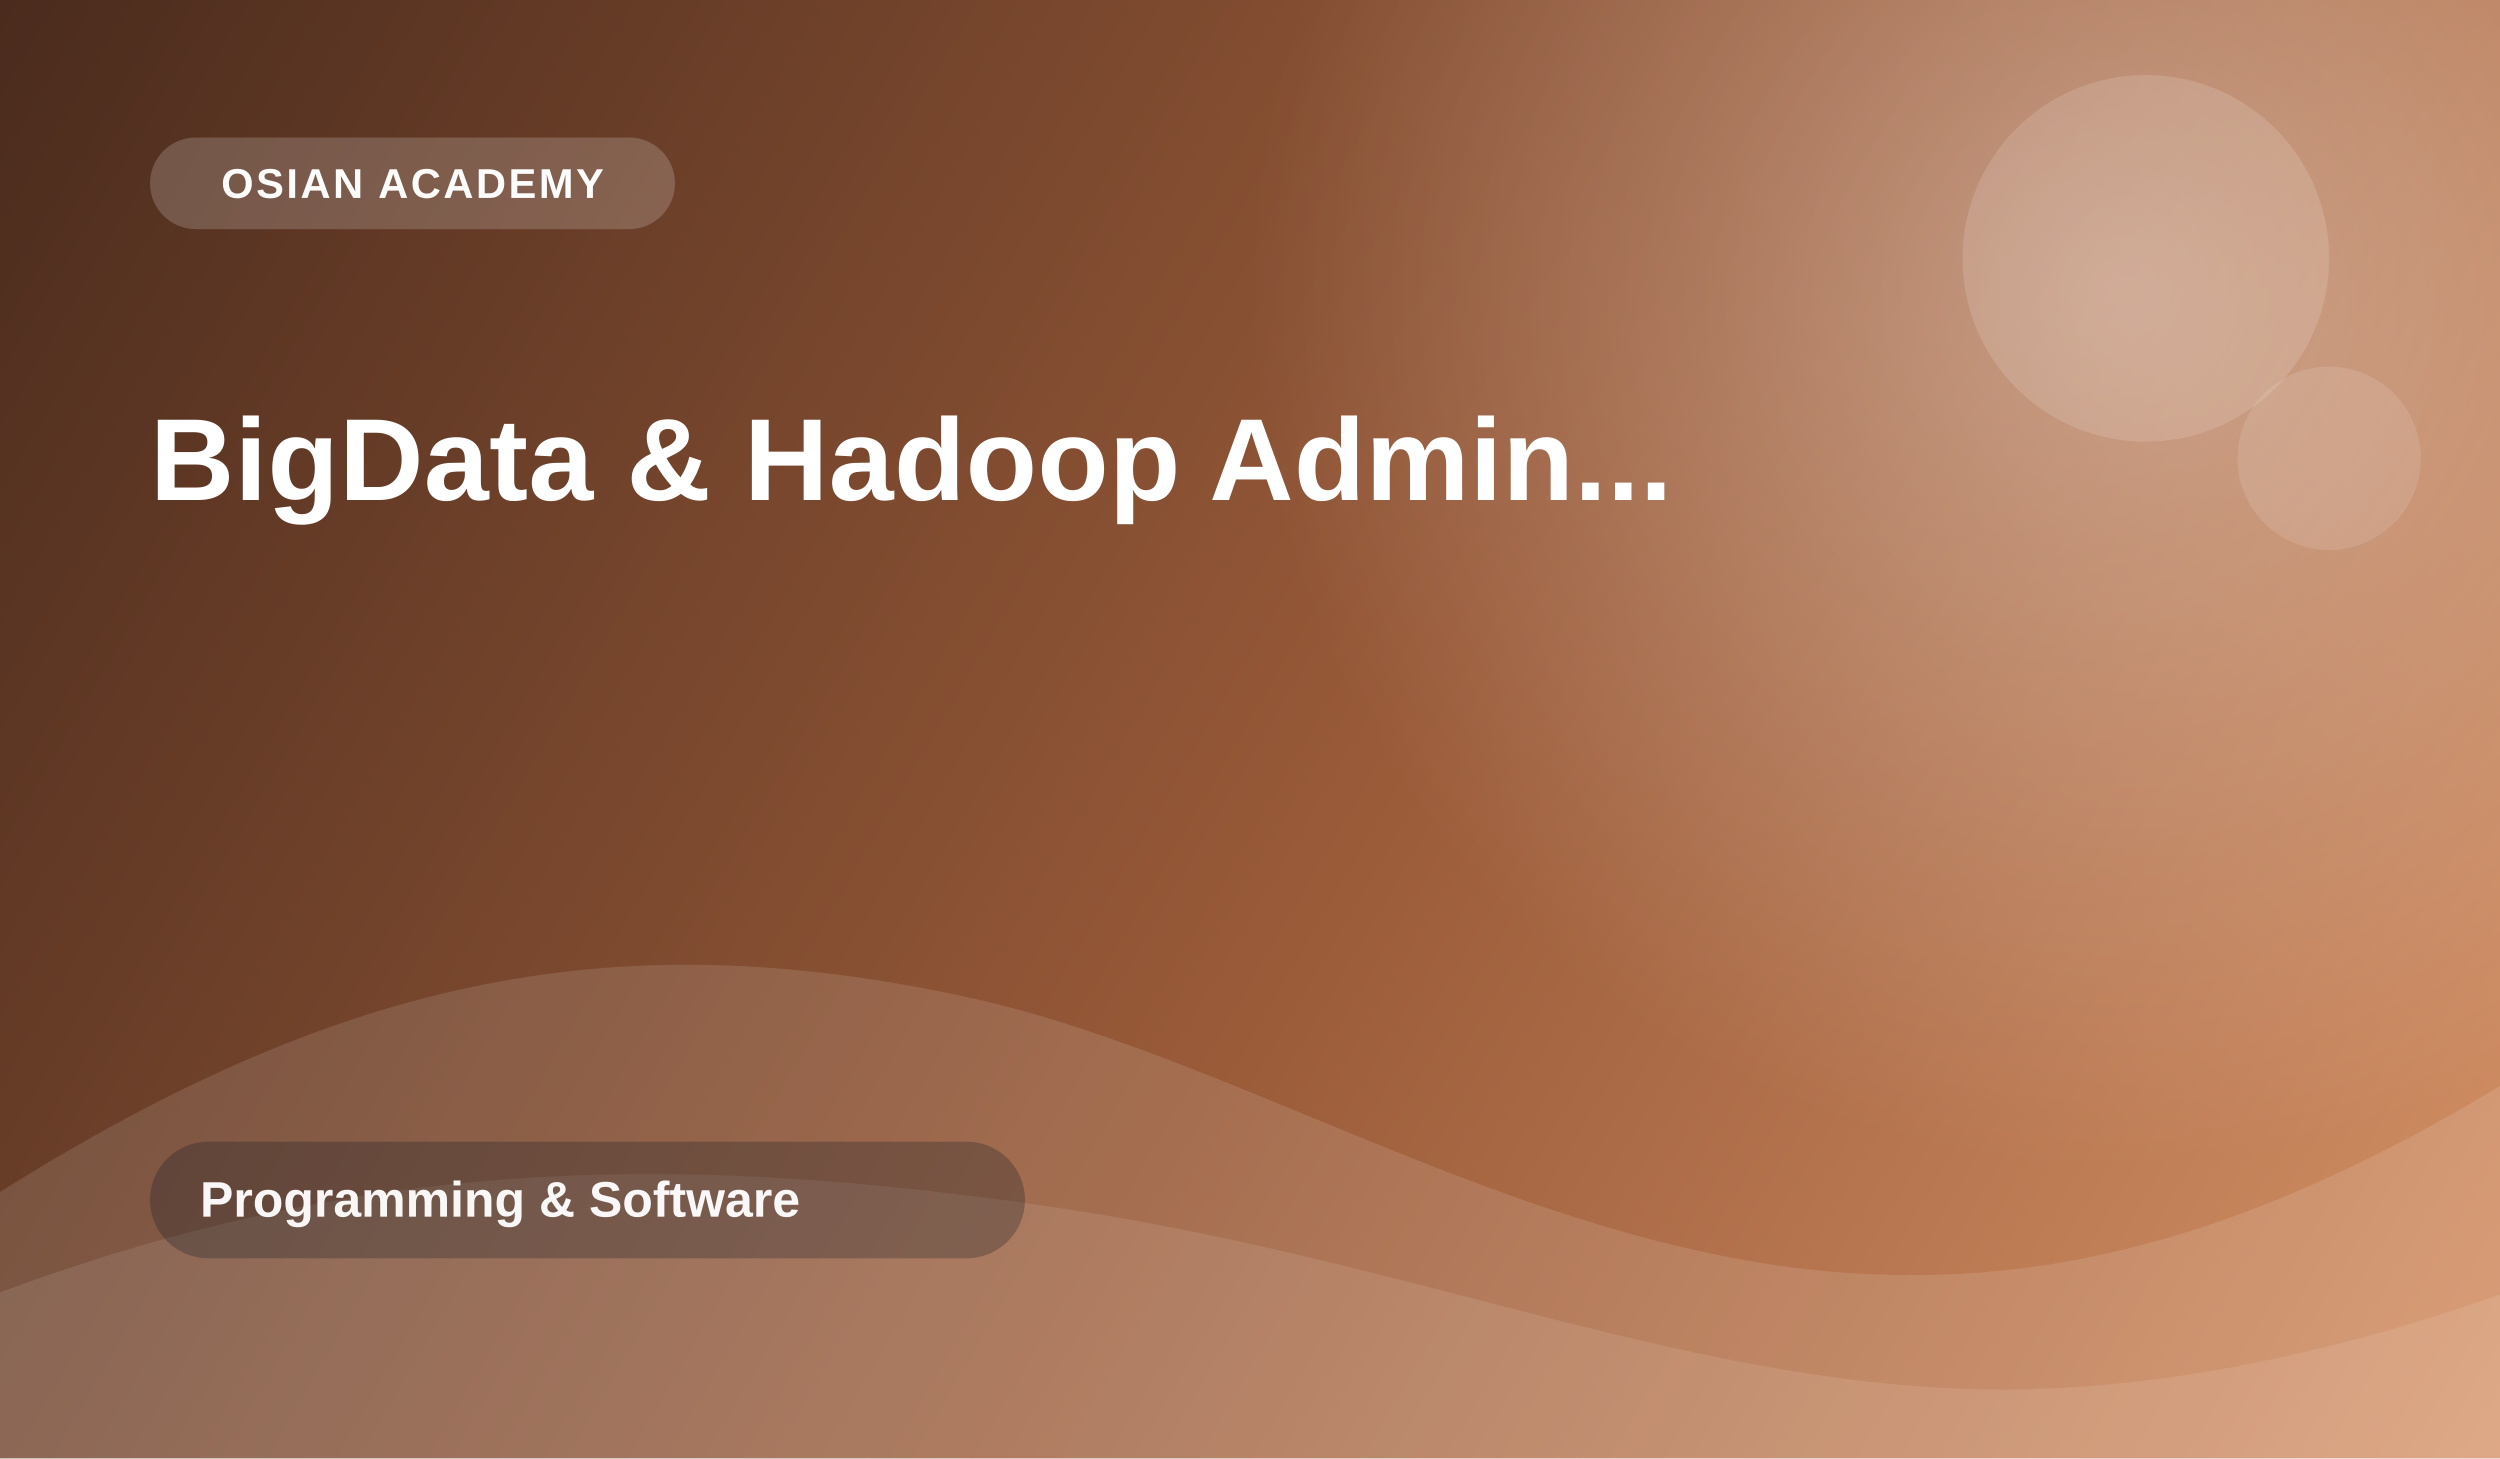
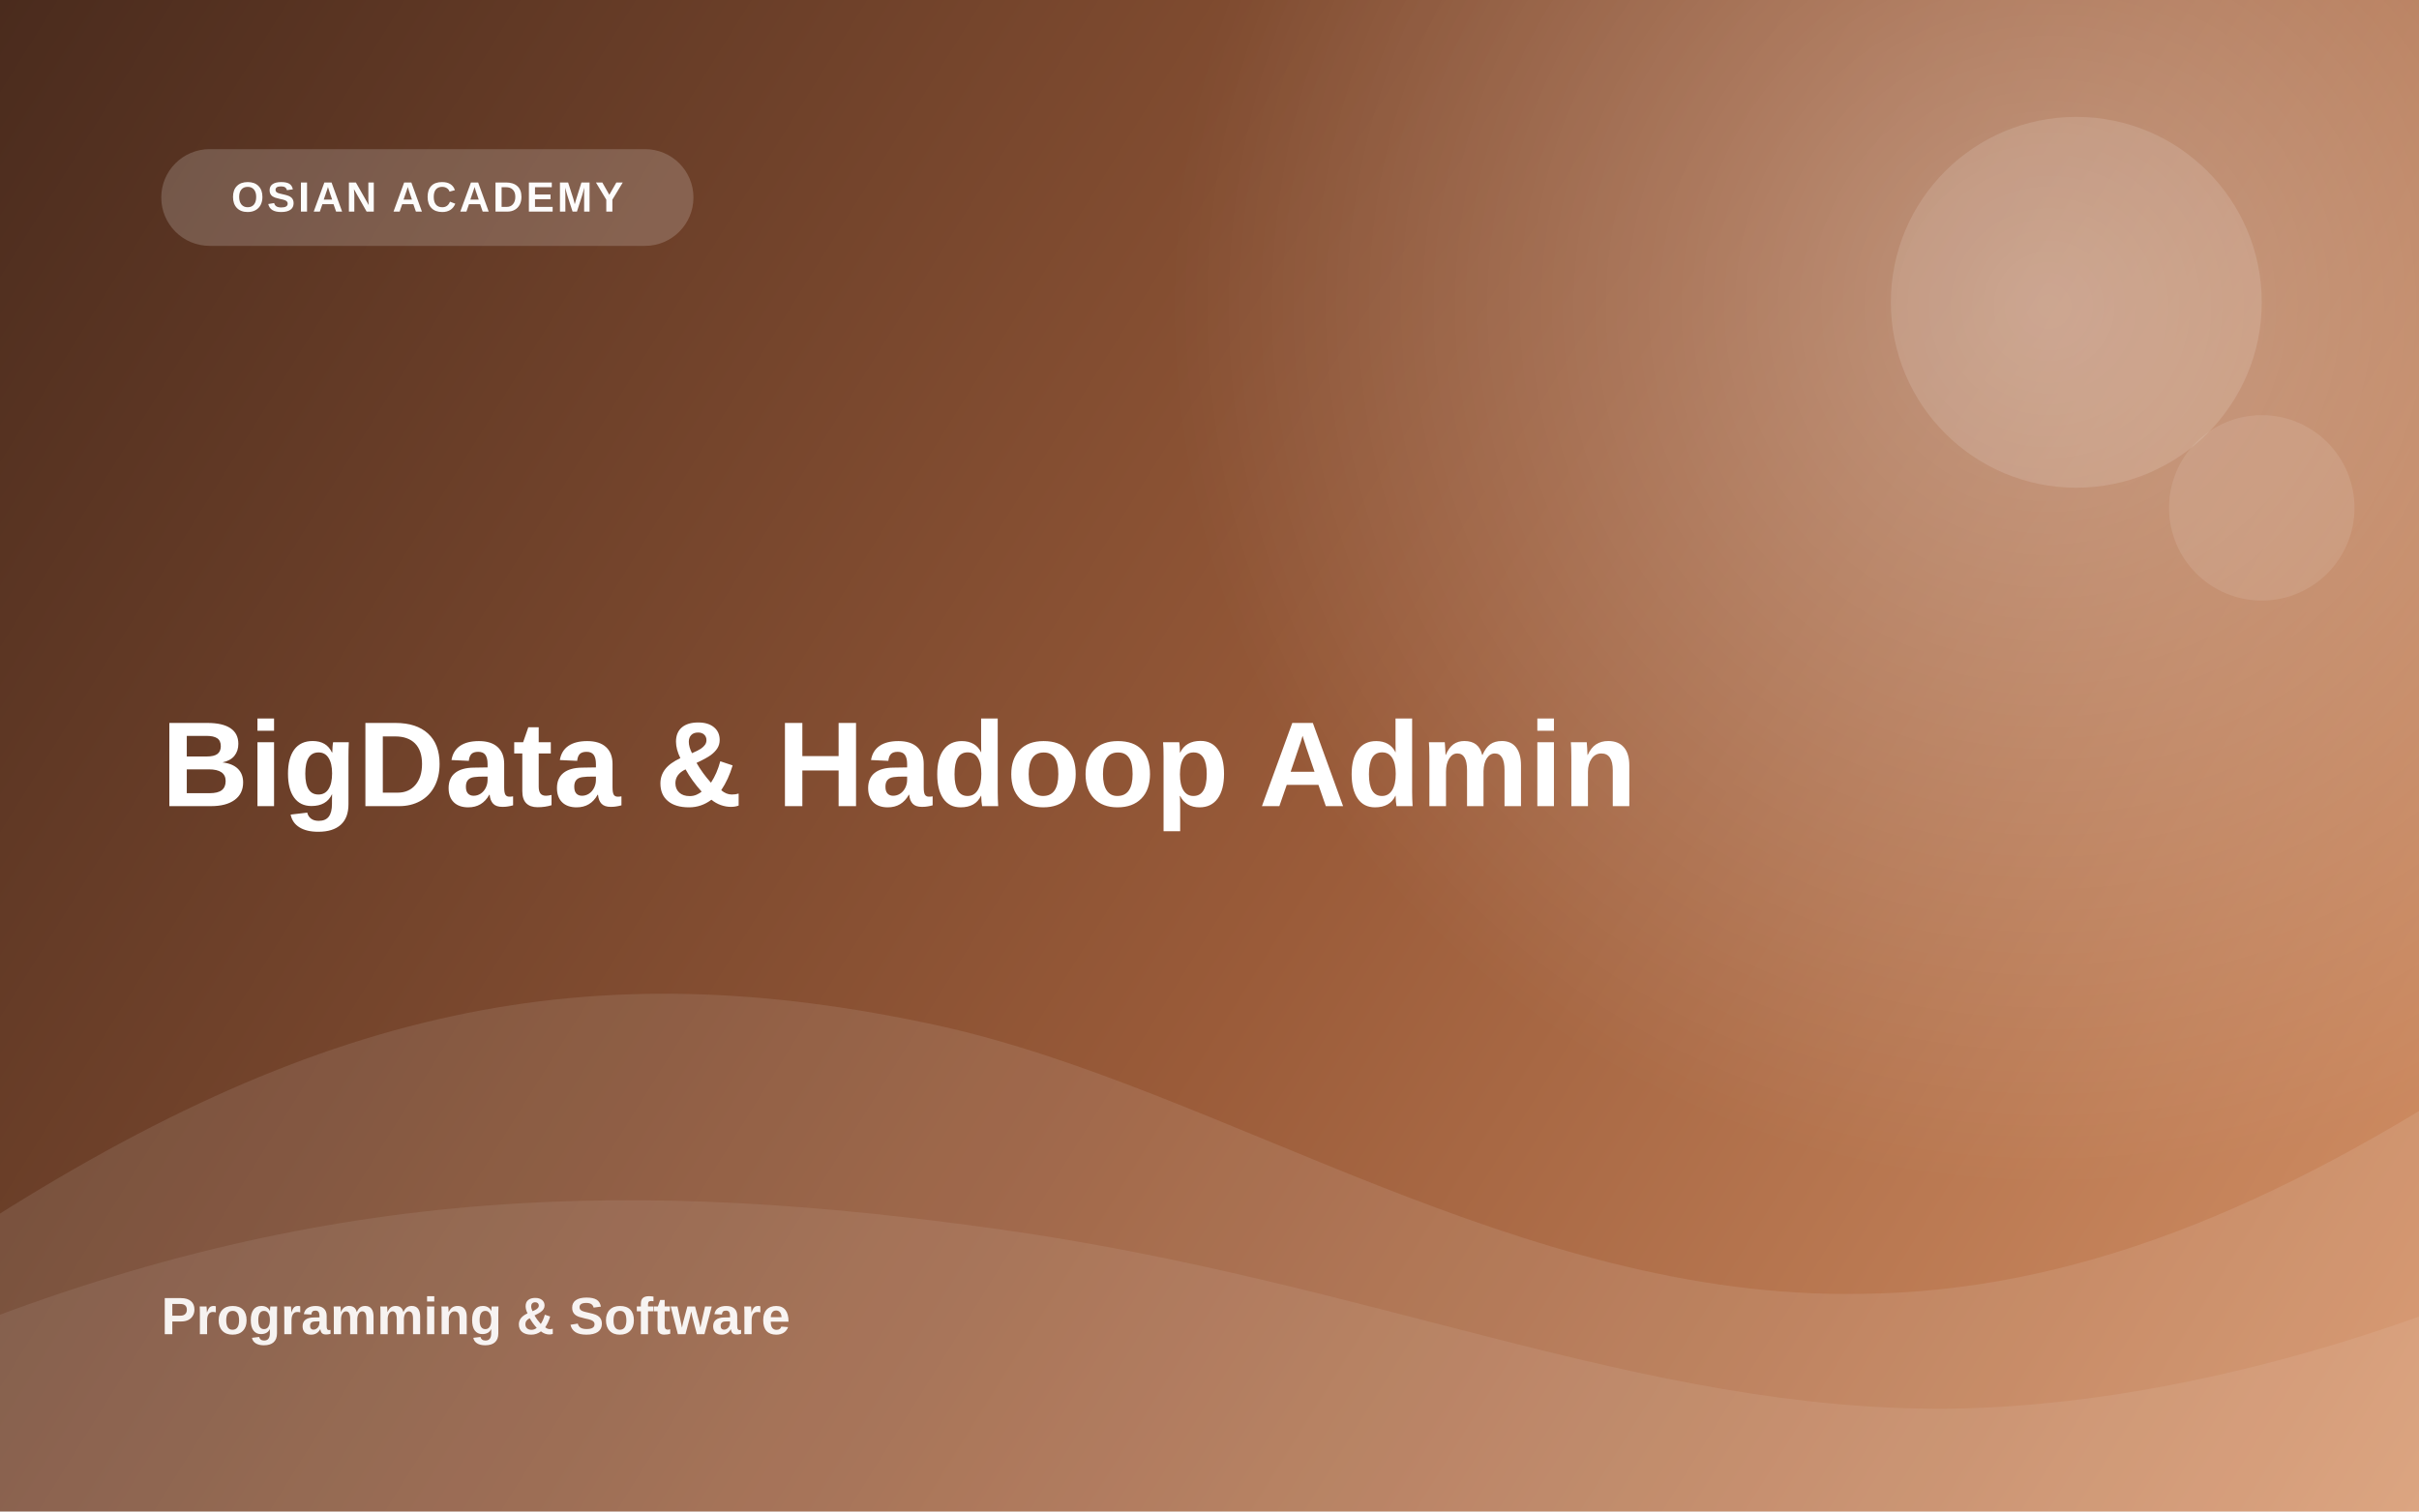
- <svg xmlns="http://www.w3.org/2000/svg" width="1200" height="700" viewBox="0 0 1200 700" role="img" aria-label="BigData &amp; Hadoop Admin - Osian Academy">
+ <svg xmlns="http://www.w3.org/2000/svg" width="1200" height="750" viewBox="0 0 1200 750" role="img" aria-label="BigData &amp; Hadoop Admin - Osian Academy">
  <defs>
-     <linearGradient id="bg" x1="0" y1="0" x2="1200" y2="700" gradientUnits="userSpaceOnUse">
+     <linearGradient id="bg" x1="0" y1="0" x2="1200" y2="750" gradientUnits="userSpaceOnUse">
      <stop offset="0" stop-color="#4A2B1D" />
      <stop offset="0.55" stop-color="#9A5B39" />
      <stop offset="1" stop-color="#D59267" />
    </linearGradient>
-     <radialGradient id="glow" cx="0" cy="0" r="1" gradientUnits="userSpaceOnUse" gradientTransform="translate(1020 140) rotate(135) scale(420 420)">
-       <stop stop-color="#FFFFFF" stop-opacity="0.35" />
+     <radialGradient id="glow" cx="0" cy="0" r="1" gradientUnits="userSpaceOnUse" gradientTransform="translate(1020 150) rotate(135) scale(440 440)">
+       <stop stop-color="#FFFFFF" stop-opacity="0.32" />
      <stop offset="1" stop-color="#FFFFFF" stop-opacity="0" />
    </radialGradient>
  </defs>
-   <rect width="1200" height="700" fill="url(#bg)" />
-   <rect width="1200" height="700" fill="url(#glow)" />
-   <path d="M-20 585C157 469 292 441 466 479C606 510 754 615 923 612C1028 611 1128 570 1240 496V760H-20V585Z" fill="#FFFFFF" fill-opacity="0.12" />
-   <path d="M-20 628C165 555 318 553 496 578C681 604 814 668 966 667C1055 666 1152 642 1240 606V760H-20V628Z" fill="#FFFFFF" fill-opacity="0.1" />
-   <rect x="72" y="66" width="252" height="44" rx="22" fill="#FFFFFF" fill-opacity="0.18" />
-   <text x="198" y="95" text-anchor="middle" fill="#FFFFFF" fill-opacity="0.98" font-family="Poppins,Segoe UI,Arial,sans-serif" font-size="20" font-weight="700" letter-spacing="1.2">OSIAN ACADEMY</text>
-   <text x="72" y="240" fill="#FFFFFF" font-family="Poppins,Segoe UI,Arial,sans-serif" font-size="56" font-weight="800" letter-spacing="0.2">
-     <tspan x="72" dy="0">BigData &amp; Hadoop Admin...</tspan>
+   <rect width="1200" height="750" fill="url(#bg)" />
+   <rect width="1200" height="750" fill="url(#glow)" />
+   <path d="M-20 615C157 499 292 471 466 509C606 540 754 645 923 642C1028 641 1128 600 1240 526V810H-20V615Z" fill="#FFFFFF" fill-opacity="0.1" />
+   <path d="M-20 660C165 587 318 585 496 610C681 636 814 700 966 699C1055 698 1152 674 1240 638V810H-20V660Z" fill="#FFFFFF" fill-opacity="0.08" />
+   <circle cx="1030" cy="150" r="92" fill="#FFFFFF" fill-opacity="0.13" />
+   <circle cx="1122" cy="252" r="46" fill="#FFFFFF" fill-opacity="0.1" />
+   <rect x="80" y="74" width="264" height="48" rx="24" fill="#FFFFFF" fill-opacity="0.18" />
+   <text x="212" y="105" text-anchor="middle" fill="#FFFFFF" fill-opacity="0.98" font-family="Poppins,Segoe UI,Arial,sans-serif" font-size="21" font-weight="700" letter-spacing="1.4">OSIAN ACADEMY</text>
+   <text x="80" y="400" fill="#FFFFFF" font-family="Poppins,Segoe UI,Arial,sans-serif" font-size="60" font-weight="800" letter-spacing="0.2">
+     <tspan x="80" dy="0">BigData &amp; Hadoop Admin</tspan>
  </text>
-   <rect x="72" y="548" width="420" height="56" rx="28" fill="#0B1420" fill-opacity="0.26" />
-   <text x="96" y="584" fill="#FFFFFF" fill-opacity="0.95" font-family="Poppins,Segoe UI,Arial,sans-serif" font-size="24" font-weight="600">Programming &amp; Software</text>
-   <circle cx="1030" cy="124" r="88" fill="#FFFFFF" fill-opacity="0.14" />
-   <circle cx="1118" cy="220" r="44" fill="#FFFFFF" fill-opacity="0.12" />
+   <text x="80" y="662" fill="#FFFFFF" fill-opacity="0.92" font-family="Poppins,Segoe UI,Arial,sans-serif" font-size="26" font-weight="600">Programming &amp; Software</text>
</svg>
